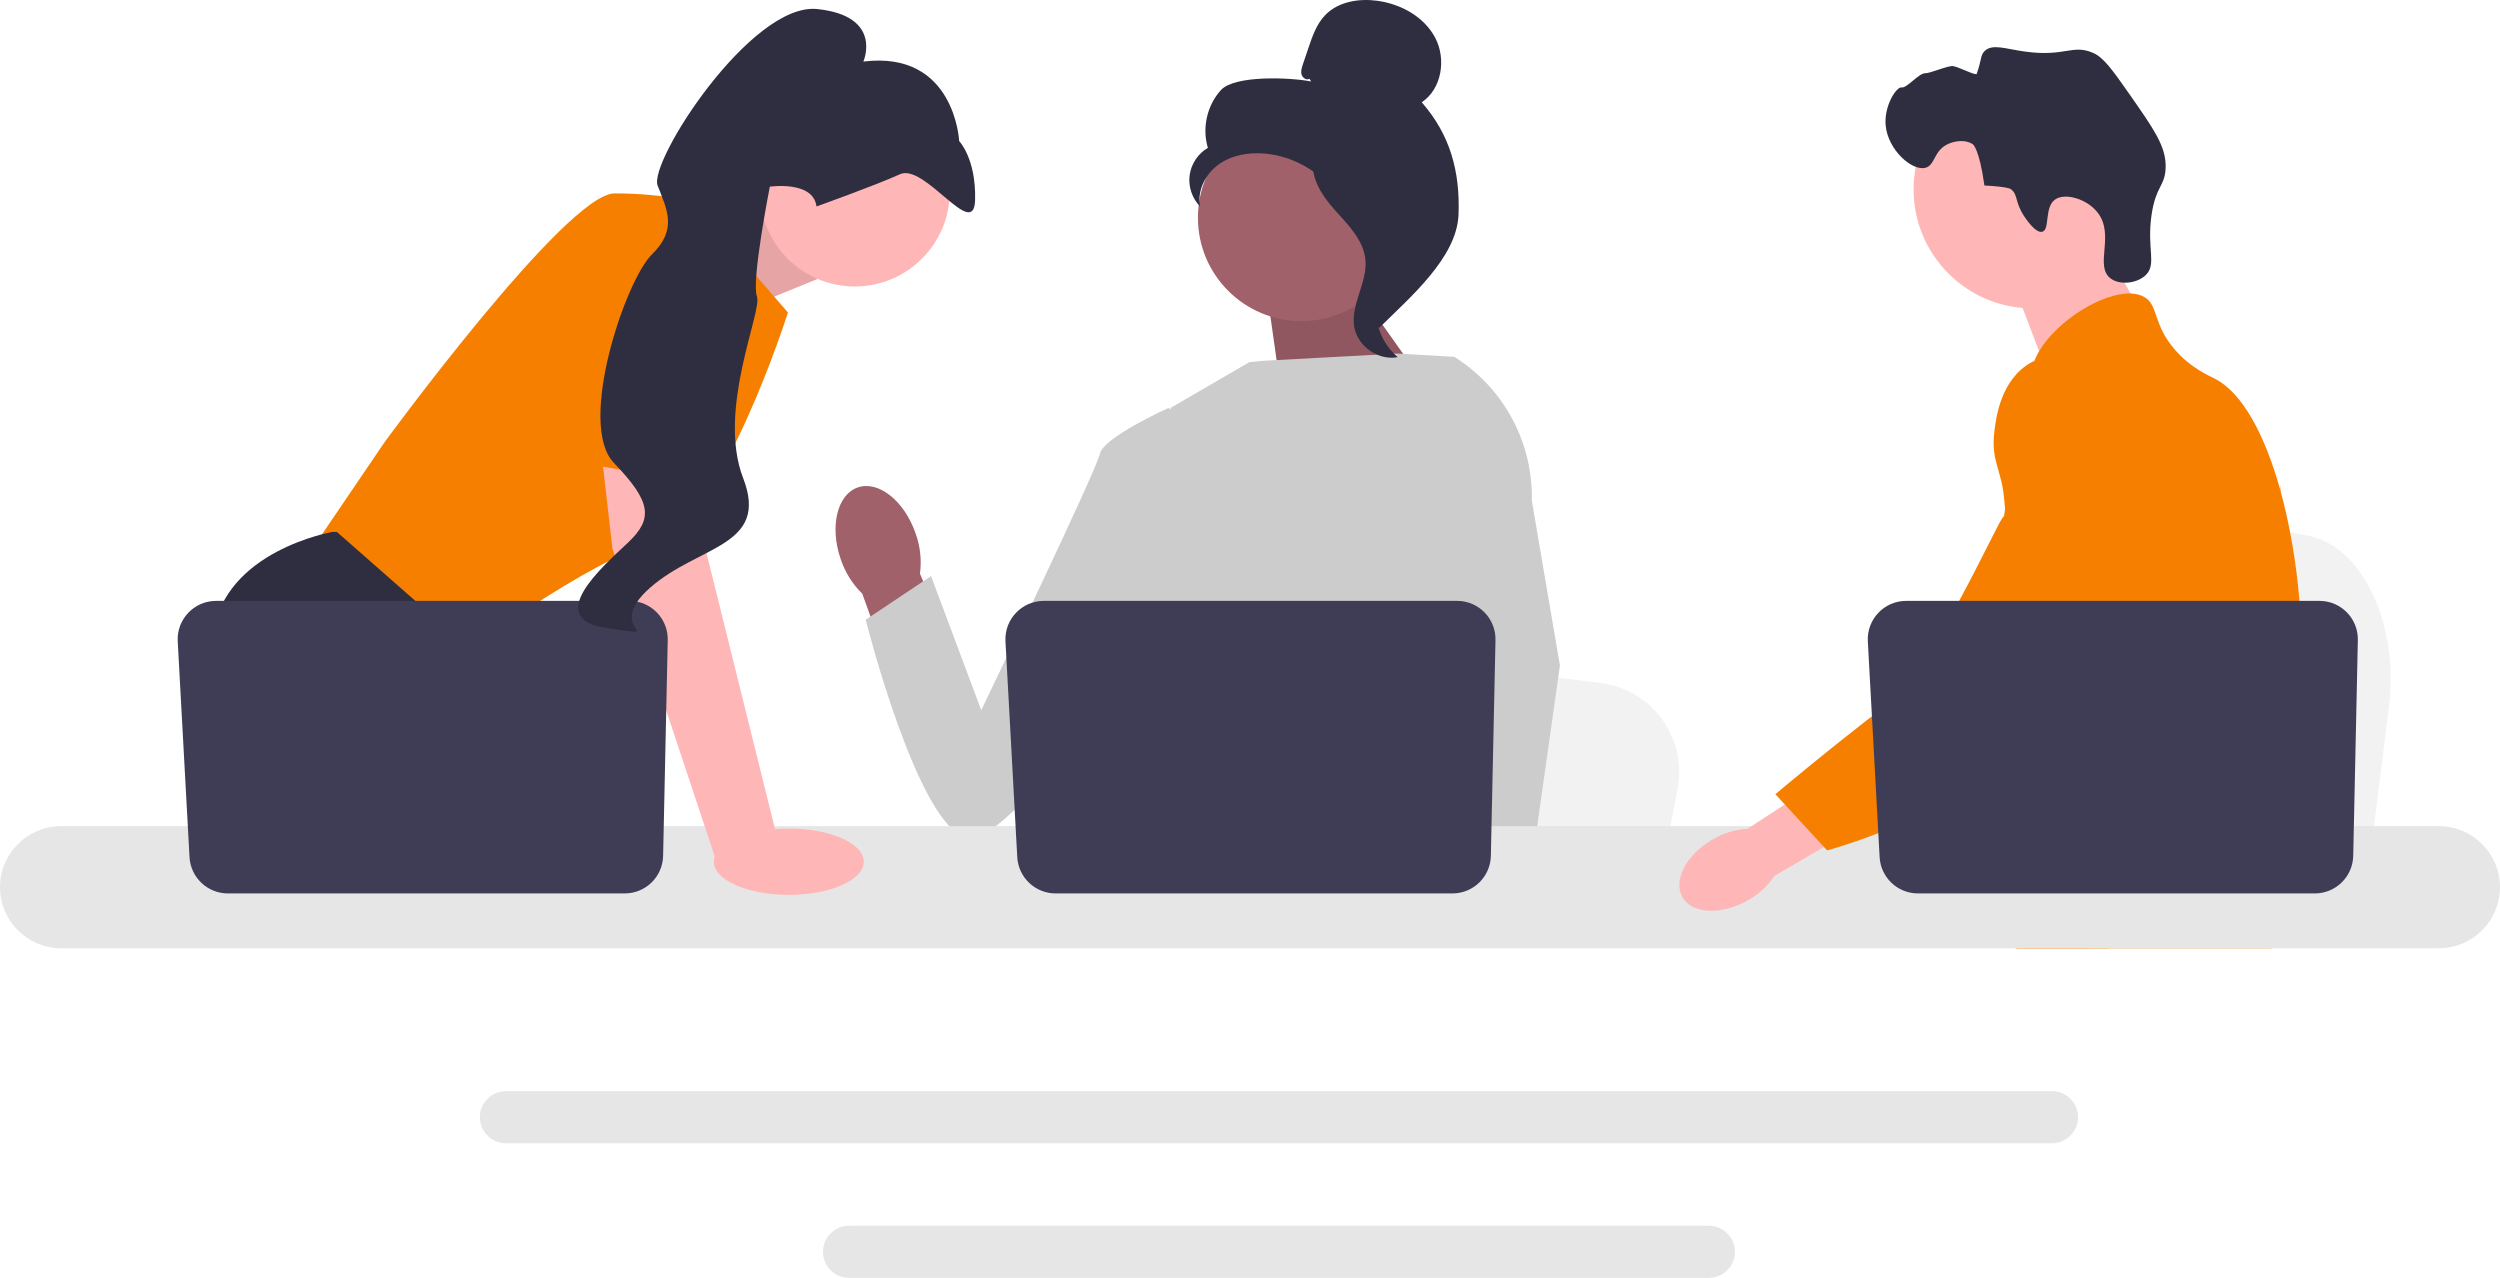
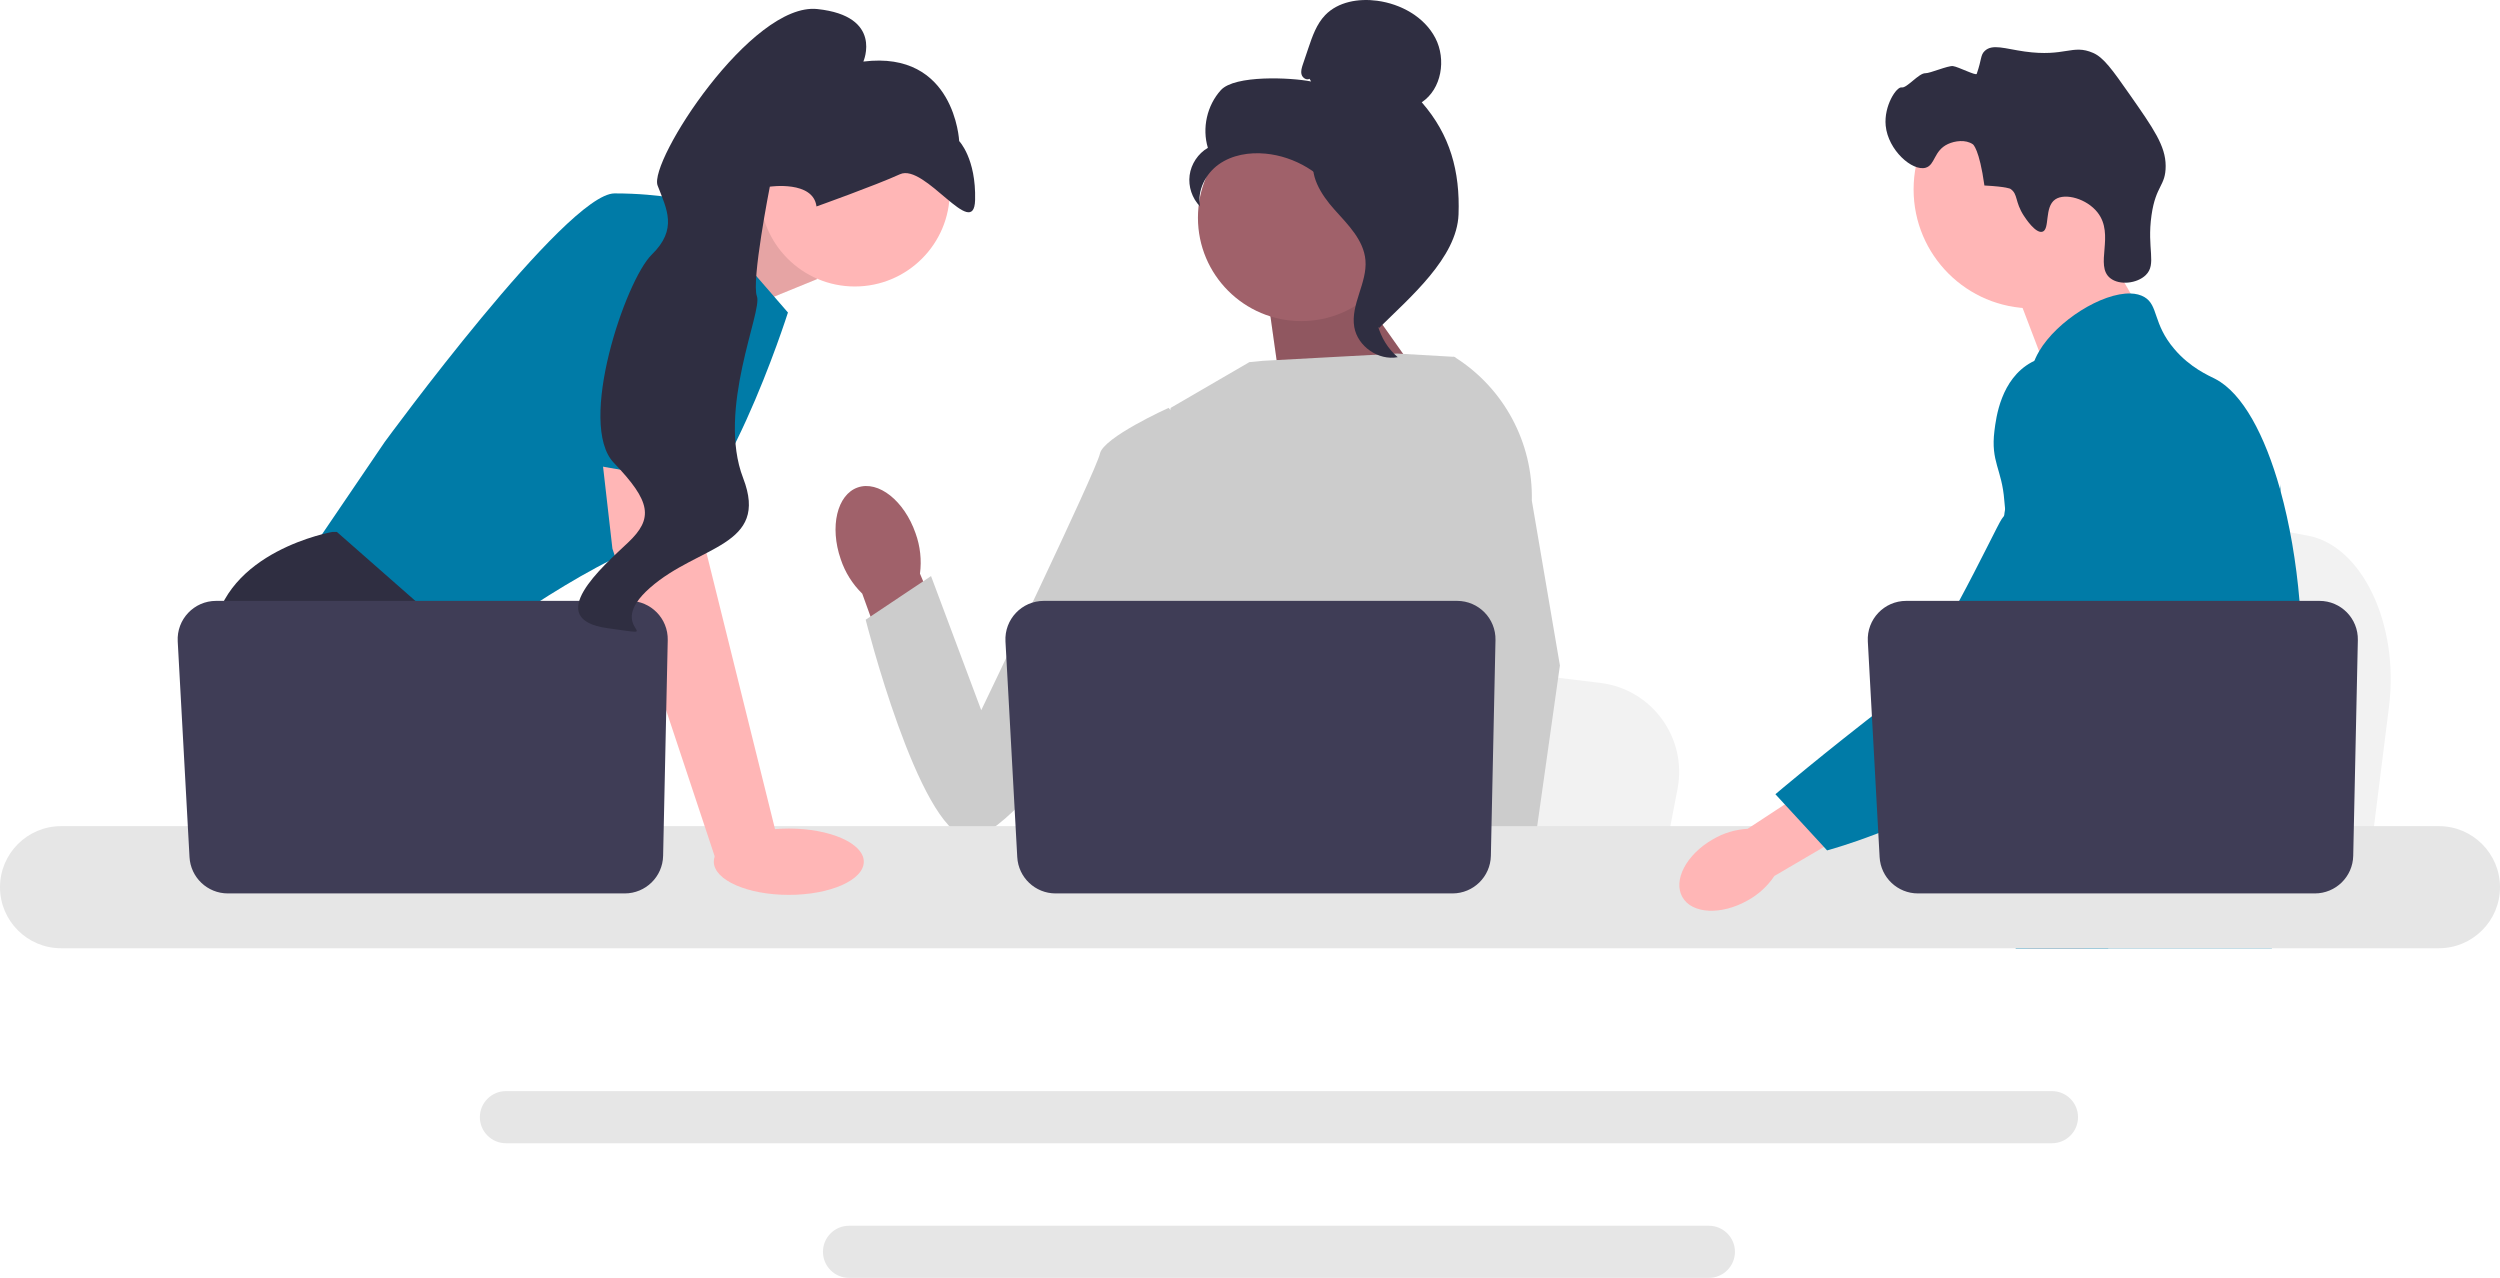
<svg xmlns="http://www.w3.org/2000/svg" width="866.81" height="443.068" viewBox="0 0 866.81 443.068">
  <path d="M828.335,244.952l-2.715,21.622-6.739,53.704h-135.383c1.057-12.037,2.502-29.362,4.046-48.065,.152-1.868,.312-3.748,.464-5.639,3.872-47.014,8.108-100.216,8.108-100.216l17.799,3.316,34.532,6.421,14.071,2.615,37.681,7.017c18.787,3.491,31.71,30.693,28.135,59.226Z" fill="#f2f2f2" />
  <polygon points="725.93 79.358 742.579 108.492 710.58 131.169 696.93 95.358 725.93 79.358" fill="#ffb6b6" />
  <circle cx="704.735" cy="65.675" r="41.244" fill="#ffb6b6" />
  <path d="M701.774,74.896c-3.275-4.984-1.99-7.591-4.731-9.423-0-0-1.103-.737-8.999-1.157h0c-1.768-12.724-3.975-14.267-3.975-14.267-2.543-1.778-6.318-1.201-8.666-.113-4.966,2.3-4.391,7.269-7.735,8.22-4.619,1.314-13.024-6.092-13.852-14.569-.675-6.915,3.78-13.631,5.547-13.276,1.752,.352,5.947-5.003,8.212-4.92,1.547,.056,7.867-2.691,9.567-2.476,1.857,.235,7.978,3.429,8.234,2.699,1.773-5.072,1.252-6.479,2.756-7.93,2.665-2.571,7.026-.781,13.866,.181,14.074,1.978,16.531-2.663,23.743,.483,3.644,1.589,6.692,5.874,12.641,14.38,8.319,11.895,12.479,17.842,12.506,24.779,.027,7.074-3.398,6.625-4.903,17.098-1.675,11.658,1.884,16.989-2.004,20.777-3.005,2.927-9.113,3.622-12.322,1.053-5.494-4.399,1.696-15.012-4.384-22.767-3.732-4.76-11.238-6.878-14.676-4.525-3.888,2.66-1.746,10.469-4.48,11.21-2.341,.634-5.772-4.588-6.343-5.457Z" fill="#2f2e41" />
-   <path d="M797.85,237.338c-1.15,19.67-5.72,25.88-7.32,49.11-.35,5.1-.56,11.02-.56,18.08,0,1.8,.01,3.54,.01,5.24,0,3.62-.069,7.04-.49,10.51-.319,2.77-.869,5.56-1.779,8.5h-88.83c-.01-.02-.01-.04-.021-.06-.52-2.26-.85-4.42-1.1-6.49-.08-.66-.15-1.31-.21-1.95-.08-.75-.15-1.49-.22-2.22-.271-2.91-.54-5.66-1.181-8.29-.859-3.63-2.42-7.05-5.62-10.35-1.31-1.35-2.619-2.4-3.899-3.32-.25-.17-.49-.34-.74-.51-3.54-2.43-6.89-4.18-9.79-9.14-.05-.07-.09-.15-.13-.22-.5-.87-1.8-3.15-2.74-6.19-.99-3.16-1.59-7.13-.51-11.19,2.57-9.62,12.09-10.58,19.87-20.3,.84-1.05,1.67-2.21,2.46-3.5,3.52-5.72,4.47-10.76,5.59-16.75,.18-.97,.34-1.93,.47-2.86,.101-.7,.19-1.39,.261-2.07,.619-5.71,.319-10.63-.41-15.03-2.38-14.41-9.4-23.33-4.44-36.26,1.561-4.06,3.771-7.11,6-9.72,4.72-5.53,9.57-9.12,8.73-16.26-.851-7.2-6.311-8.19-6.92-14.48-.311-3.18,.729-6.53,2.68-9.82v-.01c6.24-10.59,21.82-20.34,31.72-20.03,1.83,.05,3.45,.46,4.8,1.25,4.891,2.88,2.851,9.17,10.341,17.99,5.569,6.55,11.869,9.17,14.26,10.41,9.47,4.94,17.17,19.51,22.399,38.14,.04,.14,.08,.28,.12,.43,3.23,11.67,5.511,24.92,6.641,38.36,.479,5.69,.76,11.41,.819,17.07,.051,4.52-.05,8.44-.26,11.93Z" fill="#f77f00" />
+   <path d="M797.85,237.338c-1.15,19.67-5.72,25.88-7.32,49.11-.35,5.1-.56,11.02-.56,18.08,0,1.8,.01,3.54,.01,5.24,0,3.62-.069,7.04-.49,10.51-.319,2.77-.869,5.56-1.779,8.5h-88.83c-.01-.02-.01-.04-.021-.06-.52-2.26-.85-4.42-1.1-6.49-.08-.66-.15-1.31-.21-1.95-.08-.75-.15-1.49-.22-2.22-.271-2.91-.54-5.66-1.181-8.29-.859-3.63-2.42-7.05-5.62-10.35-1.31-1.35-2.619-2.4-3.899-3.32-.25-.17-.49-.34-.74-.51-3.54-2.43-6.89-4.18-9.79-9.14-.05-.07-.09-.15-.13-.22-.5-.87-1.8-3.15-2.74-6.19-.99-3.16-1.59-7.13-.51-11.19,2.57-9.62,12.09-10.58,19.87-20.3,.84-1.05,1.67-2.21,2.46-3.5,3.52-5.72,4.47-10.76,5.59-16.75,.18-.97,.34-1.93,.47-2.86,.101-.7,.19-1.39,.261-2.07,.619-5.71,.319-10.63-.41-15.03-2.38-14.41-9.4-23.33-4.44-36.26,1.561-4.06,3.771-7.11,6-9.72,4.72-5.53,9.57-9.12,8.73-16.26-.851-7.2-6.311-8.19-6.92-14.48-.311-3.18,.729-6.53,2.68-9.82v-.01c6.24-10.59,21.82-20.34,31.72-20.03,1.83,.05,3.45,.46,4.8,1.25,4.891,2.88,2.851,9.17,10.341,17.99,5.569,6.55,11.869,9.17,14.26,10.41,9.47,4.94,17.17,19.51,22.399,38.14,.04,.14,.08,.28,.12,.43,3.23,11.67,5.511,24.92,6.641,38.36,.479,5.69,.76,11.41,.819,17.07,.051,4.52-.05,8.44-.26,11.93Z" fill="#007BA7" />
  <g>
    <polygon points="731.331 304.728 729.52 309.768 728.38 312.927 725.74 320.278 722.68 328.778 703.01 328.778 706.31 320.278 707.84 316.318 710.38 309.768 714.64 298.768 731.331 304.728" fill="#ffb6b6" />
-     <path d="M790.84,167.827c-.05,.65-.12,1.37-.19,2.15-.779,7.94-2.62,22.15-5.31,38.36-1.42,8.55-3.08,17.66-4.95,26.71-4.02,19.53-9.02,38.76-14.67,51.4-1.01,2.28-2.05,4.34-3.11,6.16-.81,1.39-1.66,2.76-2.55,4.11-2.88,4.43-6.11,8.63-9.46,12.55-.13,.17-.28,.33-.43,.5-.54,.64-1.101,1.27-1.66,1.9-2.74,3.09-5.54,5.97-8.25,8.61-3.3,3.22-6.48,6.07-9.33,8.5h-31.94l-.13-.06-4.6-2.04s1.31-1.54,3.5-4.45c.45-.59,.93-1.24,1.45-1.95,.64-.87,1.33-1.83,2.069-2.87,1.54-2.18,3.29-4.74,5.17-7.64,3.641-5.61,7.79-12.51,11.98-20.5,.48-.93,.97-1.87,1.46-2.82,.01-.03,.03-.06,.04-.09,.83-1.62,1.65-3.29,2.47-4.99,6.95-14.46,8.94-26.46,9.511-30.35,.8-5.5,1.909-13.19,1.609-21.65-.2-5.58-1.01-11.48-2.939-17.34v-.01c-.4-1.23-.851-2.46-1.36-3.68-.91-2.19-1.99-4.35-3.271-6.48-5.649-9.38-10.239-9.77-13.89-19.99-1.08-3.03-3.53-9.87-2.78-17.09v-.01c.091-.89,.24-1.79,.44-2.69v-.01c.05-.25,.12-.51,.19-.76,.569-2.21,1.51-4.4,2.939-6.48,2.79-4.04,6.6-6.44,10.01-7.87l.011-.01c3.939-1.64,7.34-1.99,8-2.05,14.609-1.3,25.939,10.98,32.13,17.69,2.39,2.59,4.58,4.76,6.58,6.53,15.569,13.9,19.84,5.02,20.949,.43,.17-.71,.261-1.32,.311-1.72Z" fill="#f77f00" />
-     <path d="M790.89,167.308c0,.05-.01,.22-.05,.5,.02-.15,.03-.3,.04-.44,0-.03,0-.05,.01-.06Z" fill="#f77f00" />
+     <path d="M790.84,167.827c-.05,.65-.12,1.37-.19,2.15-.779,7.94-2.62,22.15-5.31,38.36-1.42,8.55-3.08,17.66-4.95,26.71-4.02,19.53-9.02,38.76-14.67,51.4-1.01,2.28-2.05,4.34-3.11,6.16-.81,1.39-1.66,2.76-2.55,4.11-2.88,4.43-6.11,8.63-9.46,12.55-.13,.17-.28,.33-.43,.5-.54,.64-1.101,1.27-1.66,1.9-2.74,3.09-5.54,5.97-8.25,8.61-3.3,3.22-6.48,6.07-9.33,8.5h-31.94l-.13-.06-4.6-2.04s1.31-1.54,3.5-4.45c.45-.59,.93-1.24,1.45-1.95,.64-.87,1.33-1.83,2.069-2.87,1.54-2.18,3.29-4.74,5.17-7.64,3.641-5.61,7.79-12.51,11.98-20.5,.48-.93,.97-1.87,1.46-2.82,.01-.03,.03-.06,.04-.09,.83-1.62,1.65-3.29,2.47-4.99,6.95-14.46,8.94-26.46,9.511-30.35,.8-5.5,1.909-13.19,1.609-21.65-.2-5.58-1.01-11.48-2.939-17.34v-.01c-.4-1.23-.851-2.46-1.36-3.68-.91-2.19-1.99-4.35-3.271-6.48-5.649-9.38-10.239-9.77-13.89-19.99-1.08-3.03-3.53-9.87-2.78-17.09v-.01c.091-.89,.24-1.79,.44-2.69v-.01c.05-.25,.12-.51,.19-.76,.569-2.21,1.51-4.4,2.939-6.48,2.79-4.04,6.6-6.44,10.01-7.87l.011-.01c3.939-1.64,7.34-1.99,8-2.05,14.609-1.3,25.939,10.98,32.13,17.69,2.39,2.59,4.58,4.76,6.58,6.53,15.569,13.9,19.84,5.02,20.949,.43,.17-.71,.261-1.32,.311-1.72Z" fill="#007BA7" />
+     <path d="M790.89,167.308c0,.05-.01,.22-.05,.5,.02-.15,.03-.3,.04-.44,0-.03,0-.05,.01-.06Z" fill="#007BA7" />
  </g>
  <path d="M711.47,378.318H175.42c-4.98,0-9.04,4.05-9.04,9.03,0,4.99,4.06,9.04,9.04,9.04H711.47c4.979,0,9.03-4.05,9.03-9.04,0-4.98-4.051-9.03-9.03-9.03Z" fill="#e6e6e6" />
  <path d="M592.51,424.998H294.37c-4.98,0-9.03,4.05-9.03,9.03s4.05,9.04,9.03,9.04h298.14c4.98,0,9.04-4.06,9.04-9.04s-4.06-9.03-9.04-9.03Z" fill="#e6e6e6" />
  <polygon points="235.069 81.275 268.853 67.057 283.344 96.762 247.842 111.253 235.069 81.275" fill="#ffb6b6" />
  <polygon points="235.069 81.275 268.853 67.057 283.344 96.762 247.842 111.253 235.069 81.275" opacity=".1" />
-   <path d="M239.872,69.955l33.328,38.4s-23.185,73.177-46.369,79.698-65.932,38.4-65.932,38.4l-53.615-34.777,26.083-38.4s63.034-86.218,79.698-86.218c16.664,0,26.807,2.898,26.807,2.898Z" fill="#f77f00" />
+   <path d="M239.872,69.955l33.328,38.4s-23.185,73.177-46.369,79.698-65.932,38.4-65.932,38.4l-53.615-34.777,26.083-38.4s63.034-86.218,79.698-86.218c16.664,0,26.807,2.898,26.807,2.898Z" fill="#007BA7" />
  <path d="M194.843,320.278H117.261l-4.905-6.557-20.026-26.771-4.608-6.158s-17.389-31.879-13.766-60.86c3.623-28.981,41.298-35.502,41.298-35.502h1.55l46.123,40.53-2.753,37.719,14.606,24.272,20.062,33.328Z" fill="#2f2e41" />
  <polygon points="133.15 320.278 112.356 320.278 112.356 289.486 133.15 320.278" fill="#2f2e41" />
  <path d="M581.644,273.532l-2.587,13.418-6.419,33.328h-128.958c1.007-7.47,2.384-18.222,3.854-29.829,.145-1.159,.297-2.326,.442-3.499,3.688-29.177,7.723-62.193,7.723-62.193l16.954,2.058,32.893,3.985,13.404,1.623,35.893,4.354c17.896,2.166,30.205,19.048,26.8,36.755Z" fill="#f2f2f2" />
  <path d="M764.144,320.278h-69.945c1.065-1.253,1.666-1.978,1.666-1.978l20.968-3.463,43.203-7.129s1.971,5.093,4.108,12.571Z" fill="#2f2e41" />
  <polygon points="467.455 95.766 497.873 138.784 444.814 140.369 439.119 99.942 467.455 95.766" fill="#a0616a" />
  <polygon points="467.455 95.766 497.873 138.784 444.814 140.369 439.119 99.942 467.455 95.766" opacity=".1" />
  <path id="uuid-ae755ff6-bb09-410e-86b1-7d1b81a37005-331" d="M317.446,184.896c-3.903-11.259-12.876-18.372-20.041-15.887-7.165,2.485-9.808,13.625-5.902,24.888,1.499,4.52,4.058,8.616,7.464,11.945l17.14,47.497,22.117-8.518-19.245-45.919c.615-4.724,.089-9.526-1.533-14.005Z" fill="#a0616a" />
  <path d="M523.347,162.977l-.042,43.841-4.079,16.193-8.39,33.306-6.108,30.633-4.55,22.822-1.623,8.151c-1.224,.819-2.442,1.601-3.659,2.355h-105.976c-6.021-3.615-9.39-6.427-9.39-6.427,0,0,1.666-1.565,3.572-4.079,3.217-4.246,7.108-11.201,4.724-17.845-.5-1.391-.63-3.086-.478-4.977,.971-12.476,14.056-33.574,14.056-33.574l-2.71-31.314-1.188-13.722,8.378-66.91,27.307-15.874,4.714-.456,46.536-2.514,19.234,1.108,.877,.239,18.794,39.045Z" fill="#ccc" />
  <g>
    <polygon points="525.414 320.278 502.229 320.278 501.208 309.772 501.186 309.562 507.75 309.113 524.827 307.947 525.124 314.235 525.356 319.061 525.414 320.278" fill="#ffb6b6" />
    <path d="M531.121,173.576l9.739,57.143-7.948,56.23-1.239,8.752-2.188,15.454-.674,4.753,.022,.514,.167,3.855h-27.532l-1.014-10.506-.087-.942-2.072-21.518-.036-.362-4.398-45.63,8.622-32.98,.638-2.427v-.007l3.751-56.469-2.905-25.663-.029-.239c.058,.036,.109,.073,.167,.109,.152,.094,.304,.188,.449,.29,16.925,10.737,27.01,29.575,26.568,49.644Z" fill="#ccc" />
  </g>
  <path d="M415.748,152.379l-10.587-10.951s-22.664,10.218-23.794,15.886c-1.13,5.669-41.146,88.926-41.146,88.926l-17.41-46.499-22.662,15.13s18.184,72.192,35.19,75.581,74.002-85.446,74.002-85.446l6.408-52.628Z" fill="#ccc" />
  <path d="M845.64,286.447H21.16c-11.67,0-21.16,9.5-21.16,21.17s9.49,21.16,21.16,21.16H845.64c11.67,0,21.17-9.49,21.17-21.16s-9.5-21.17-21.17-21.17Z" fill="#e6e6e6" />
  <path d="M518.522,221.94l-1.603,74.802c-.155,7.241-6.07,13.03-13.312,13.03h-137.603c-7.071,0-12.91-5.528-13.296-12.589l-4.089-74.802c-.417-7.628,5.656-14.042,13.296-14.042h143.295c7.466,0,13.472,6.137,13.312,13.601Z" fill="#3f3d56" />
  <circle cx="296.385" cy="66.41" r="32.922" fill="#ffb6b6" />
  <polygon points="241.321 152.551 244.944 191.675 269.578 290.935 248.296 298.394 212.34 190.226 207.374 146.755 241.321 152.551" fill="#ffb6b6" />
  <path d="M231.522,221.94l-1.603,74.802c-.155,7.241-6.07,13.03-13.312,13.03H79.004c-7.071,0-12.91-5.528-13.296-12.589l-4.089-74.802c-.417-7.628,5.656-14.042,13.296-14.042H218.21c7.466,0,13.472,6.137,13.312,13.601Z" fill="#3f3d56" />
  <ellipse cx="273.5" cy="298.778" rx="26" ry="11.5" fill="#ffb6b6" />
-   <path d="M190.242,158.532l14.853-79.158s41.298-5.796,42.747,7.97-1.035,81.042-1.035,81.042l-56.564-9.853Z" fill="#f77f00" />
+   <path d="M190.242,158.532l14.853-79.158s41.298-5.796,42.747,7.97-1.035,81.042-1.035,81.042l-56.564-9.853Z" fill="#007BA7" />
  <path d="M283.095,71.586s20.365-7.268,28.956-11.179c8.591-3.911,25.657,23.366,26.037,8.96,.38-14.406-5.518-20.447-5.518-20.447,0,0-1.473-31.515-33.223-27.575,0,0,6.984-15.767-15.941-18.205-22.925-2.438-58.589,52.921-55.395,61.194,3.194,8.273,7.023,15.113-2.039,23.959-9.062,8.846-26.03,58.769-13.12,72.203,12.91,13.434,13.758,19.264,4.912,27.621-8.846,8.358-29.754,26.53-7.147,29.685,22.607,3.155-2.068,.799,14.786-14.026,16.854-14.825,41.447-14.219,32.265-38.005-9.183-23.785,6.771-57.869,4.775-63.04-1.996-5.171,4.473-38.005,4.473-38.005,0,0,15.055-2.212,16.181,6.86Z" fill="#2f2e41" />
  <g>
    <circle cx="451.191" cy="75.499" r="35.838" fill="#a0616a" />
    <path d="M454.051,27.317c-1.037,.605-2.426-.311-2.759-1.464-.333-1.154,.055-2.379,.439-3.516l1.934-5.727c1.371-4.062,2.827-8.266,5.797-11.357,4.483-4.666,11.607-5.853,18.02-4.993,8.236,1.104,16.362,5.564,20.191,12.939,3.829,7.375,2.199,17.665-4.72,22.266,9.862,11.303,13.3,23.901,12.757,38.892-.543,14.991-16.879,28.788-27.533,39.348-2.379-1.442-4.542-8.201-3.234-10.656,1.308-2.455-.566-5.3,1.054-7.561,1.62-2.262,2.976,1.34,1.338-.909-1.034-1.419,3.001-4.684,1.464-5.533-7.432-4.108-9.903-13.371-14.571-20.465-5.63-8.556-15.265-14.35-25.462-15.312-5.617-.53-11.55,.43-16.154,3.691-4.604,3.261-7.585,9.089-6.517,14.629-2.765-2.808-4.141-6.922-3.622-10.828,.519-3.906,2.922-7.518,6.325-9.506-2.069-6.841-.297-14.711,4.505-20.005,4.802-5.294,24.28-4.392,31.291-2.999l-.542-.93Z" fill="#2f2e41" />
    <path d="M455.14,53.475c9.285,1.002,15.989,9.045,21.65,16.473,3.263,4.281,6.681,9.009,6.599,14.391-.083,5.441-3.721,10.109-5.46,15.265-2.842,8.429-.072,18.457,6.693,24.233-6.685,1.269-13.911-3.744-15.065-10.449-1.343-7.806,4.574-15.34,3.873-23.23-.617-6.951-6.095-12.301-10.752-17.498-4.657-5.197-9.03-12.094-6.888-18.735l-.65-.45Z" fill="#2f2e41" />
  </g>
  <g>
    <path id="uuid-aec20554-f6ec-4c5b-9d97-717cd04239bf-332" d="M593.947,290.977c-9.197,5.231-13.952,14.216-10.623,20.069,3.33,5.852,13.483,6.355,22.683,1.121,3.703-2.04,6.864-4.938,9.218-8.45l38.687-22.656-11.019-17.928-36.969,24.238c-4.223,.228-8.331,1.465-11.978,3.607Z" fill="#ffb6b6" />
-     <path d="M724.935,124.841c-1.156-.458-11.3-4.3-20.561,.772-10.638,5.826-12.281,19.126-12.858,23.791-1.331,10.776,2.591,13.191,3.419,24.101,1.549,20.41,5.633-2.874-.889,6.442-2.258,3.225-25.317,53.198-38.034,62.986-24.733,19.037-40.439,32.444-40.439,32.444l17.93,19.477s28.333-7.549,53.376-23.81c25.688-16.68,38.532-25.02,48.469-41.335,.856-1.405,21.331-36.176,10.335-74.624-2.508-8.77-7.104-24.839-20.747-30.245Z" fill="#f77f00" />
+     <path d="M724.935,124.841c-1.156-.458-11.3-4.3-20.561,.772-10.638,5.826-12.281,19.126-12.858,23.791-1.331,10.776,2.591,13.191,3.419,24.101,1.549,20.41,5.633-2.874-.889,6.442-2.258,3.225-25.317,53.198-38.034,62.986-24.733,19.037-40.439,32.444-40.439,32.444l17.93,19.477s28.333-7.549,53.376-23.81c25.688-16.68,38.532-25.02,48.469-41.335,.856-1.405,21.331-36.176,10.335-74.624-2.508-8.77-7.104-24.839-20.747-30.245Z" fill="#007BA7" />
  </g>
  <path d="M817.522,221.94l-1.603,74.802c-.155,7.241-6.07,13.03-13.312,13.03h-137.603c-7.071,0-12.91-5.528-13.296-12.589l-4.089-74.802c-.417-7.628,5.656-14.042,13.296-14.042h143.295c7.466,0,13.472,6.137,13.312,13.601Z" fill="#3f3d56" />
</svg>
